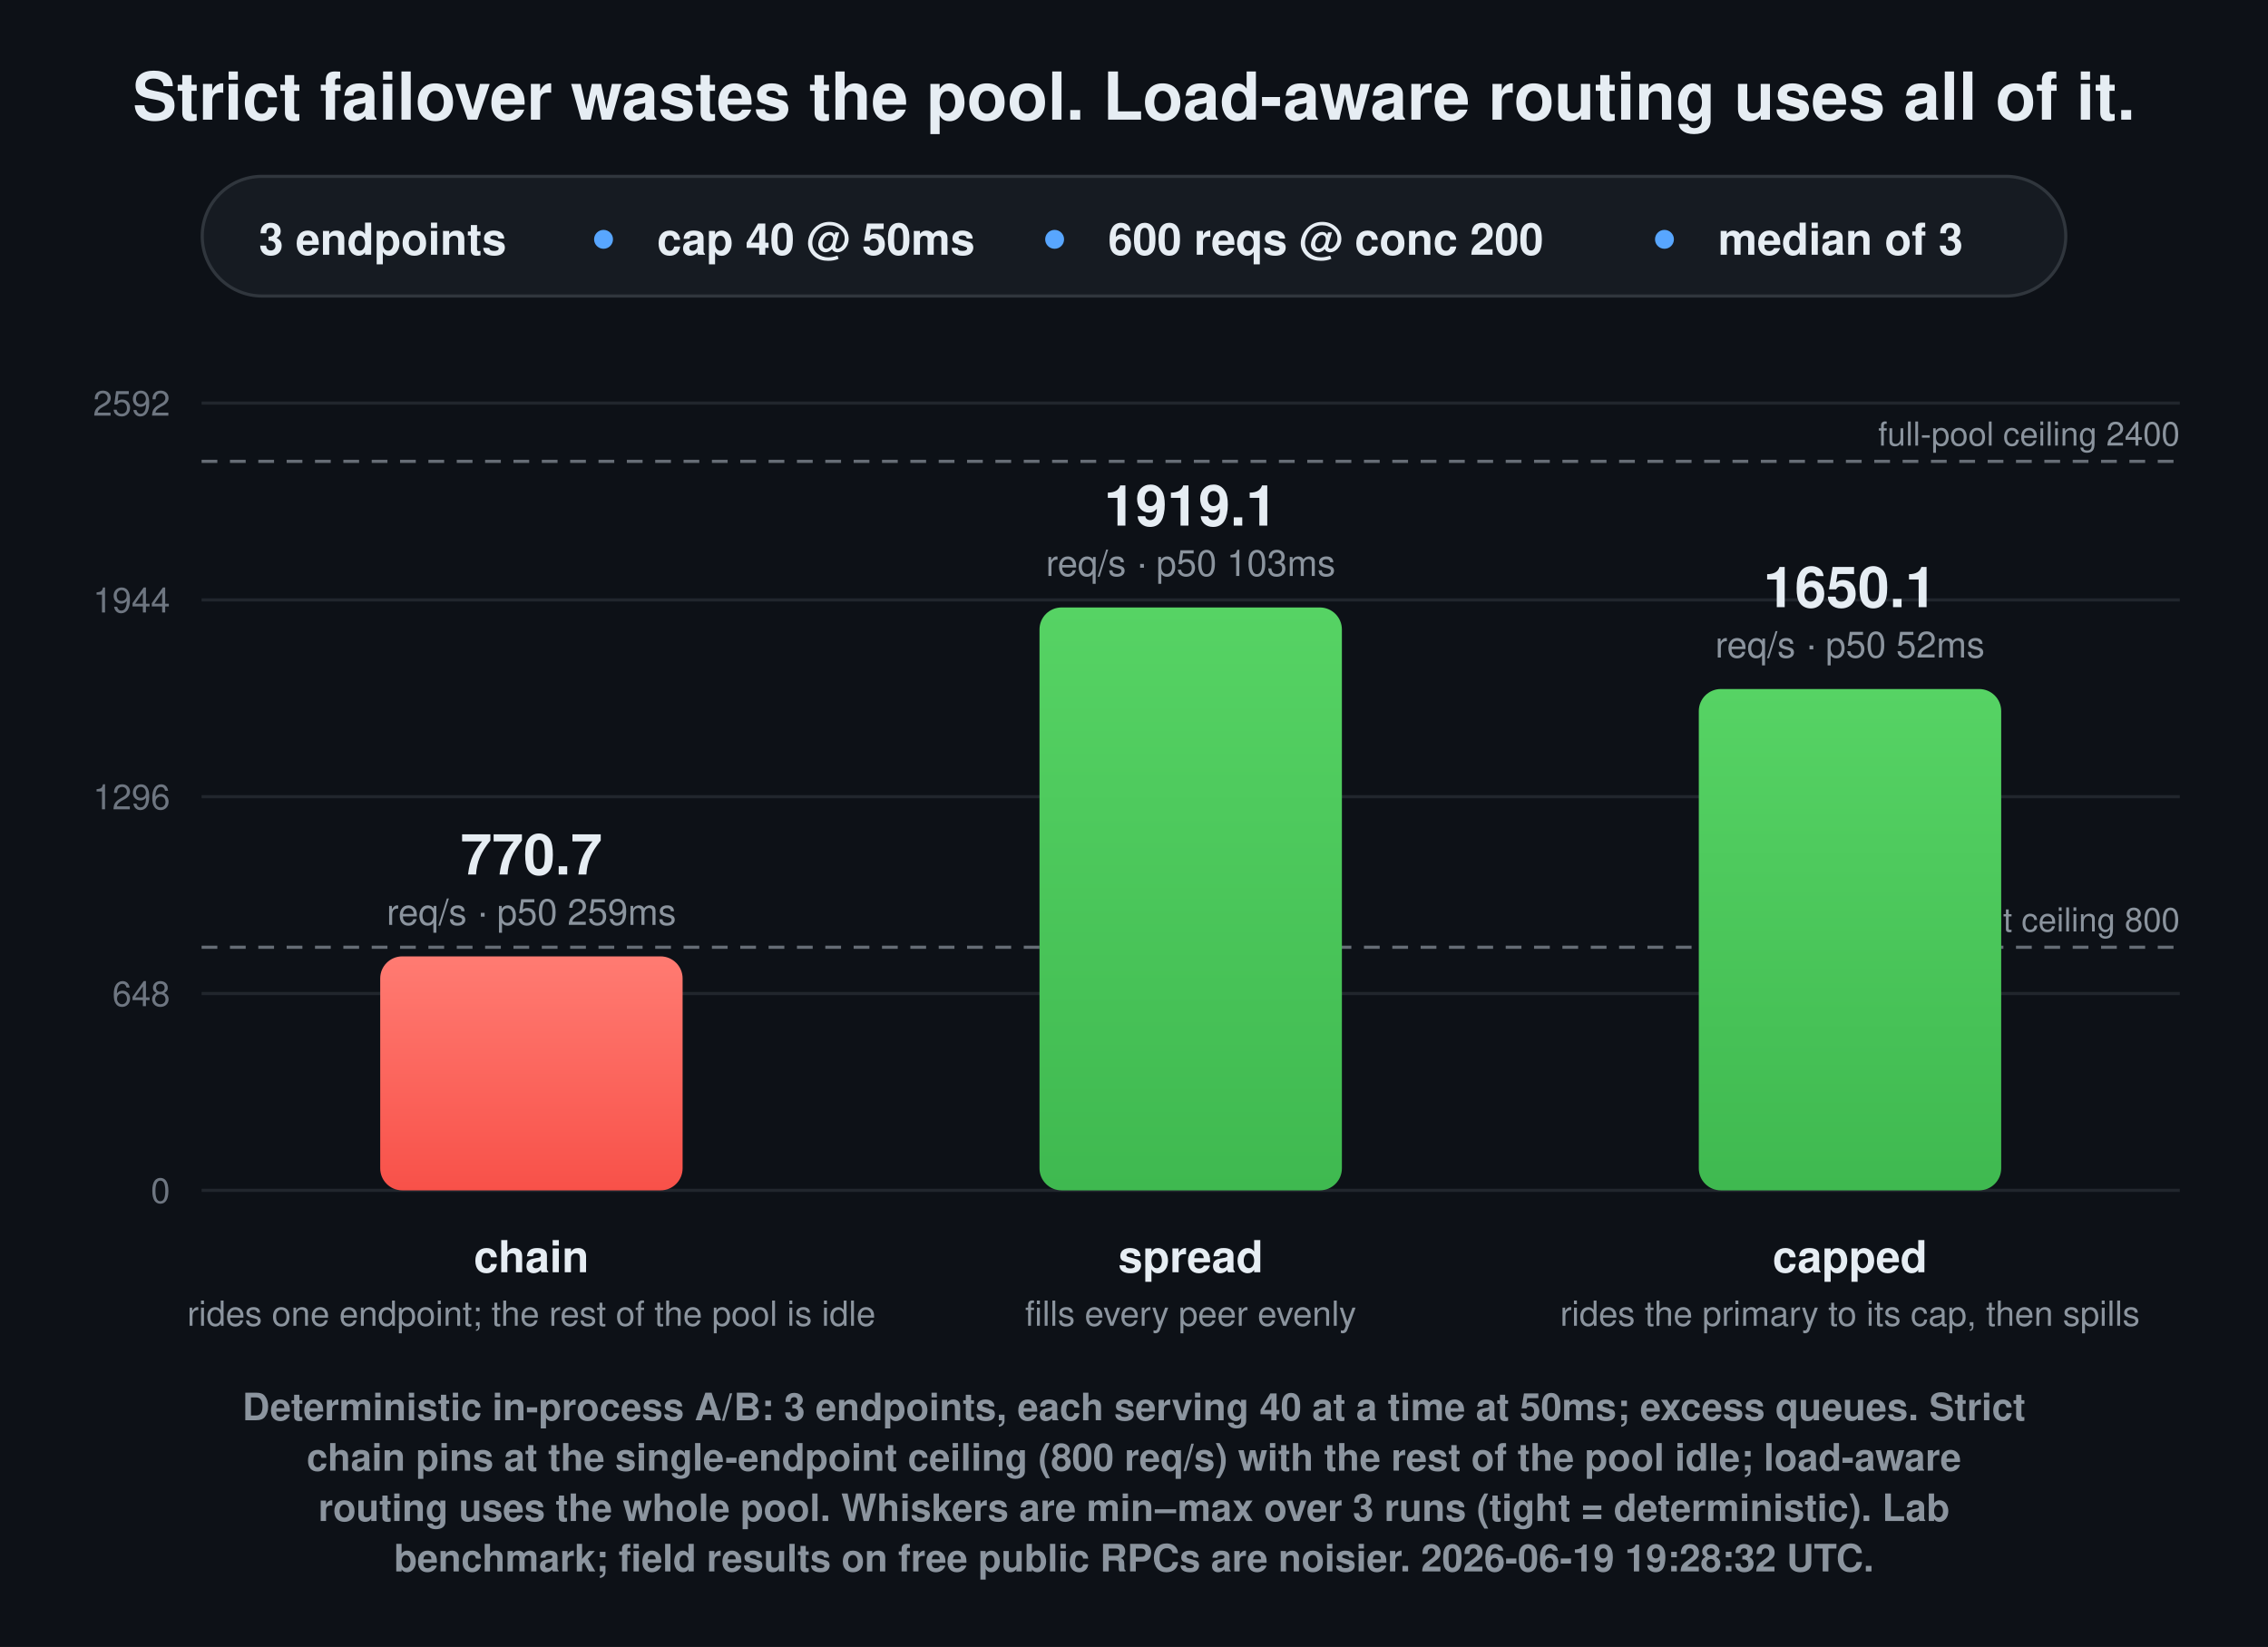
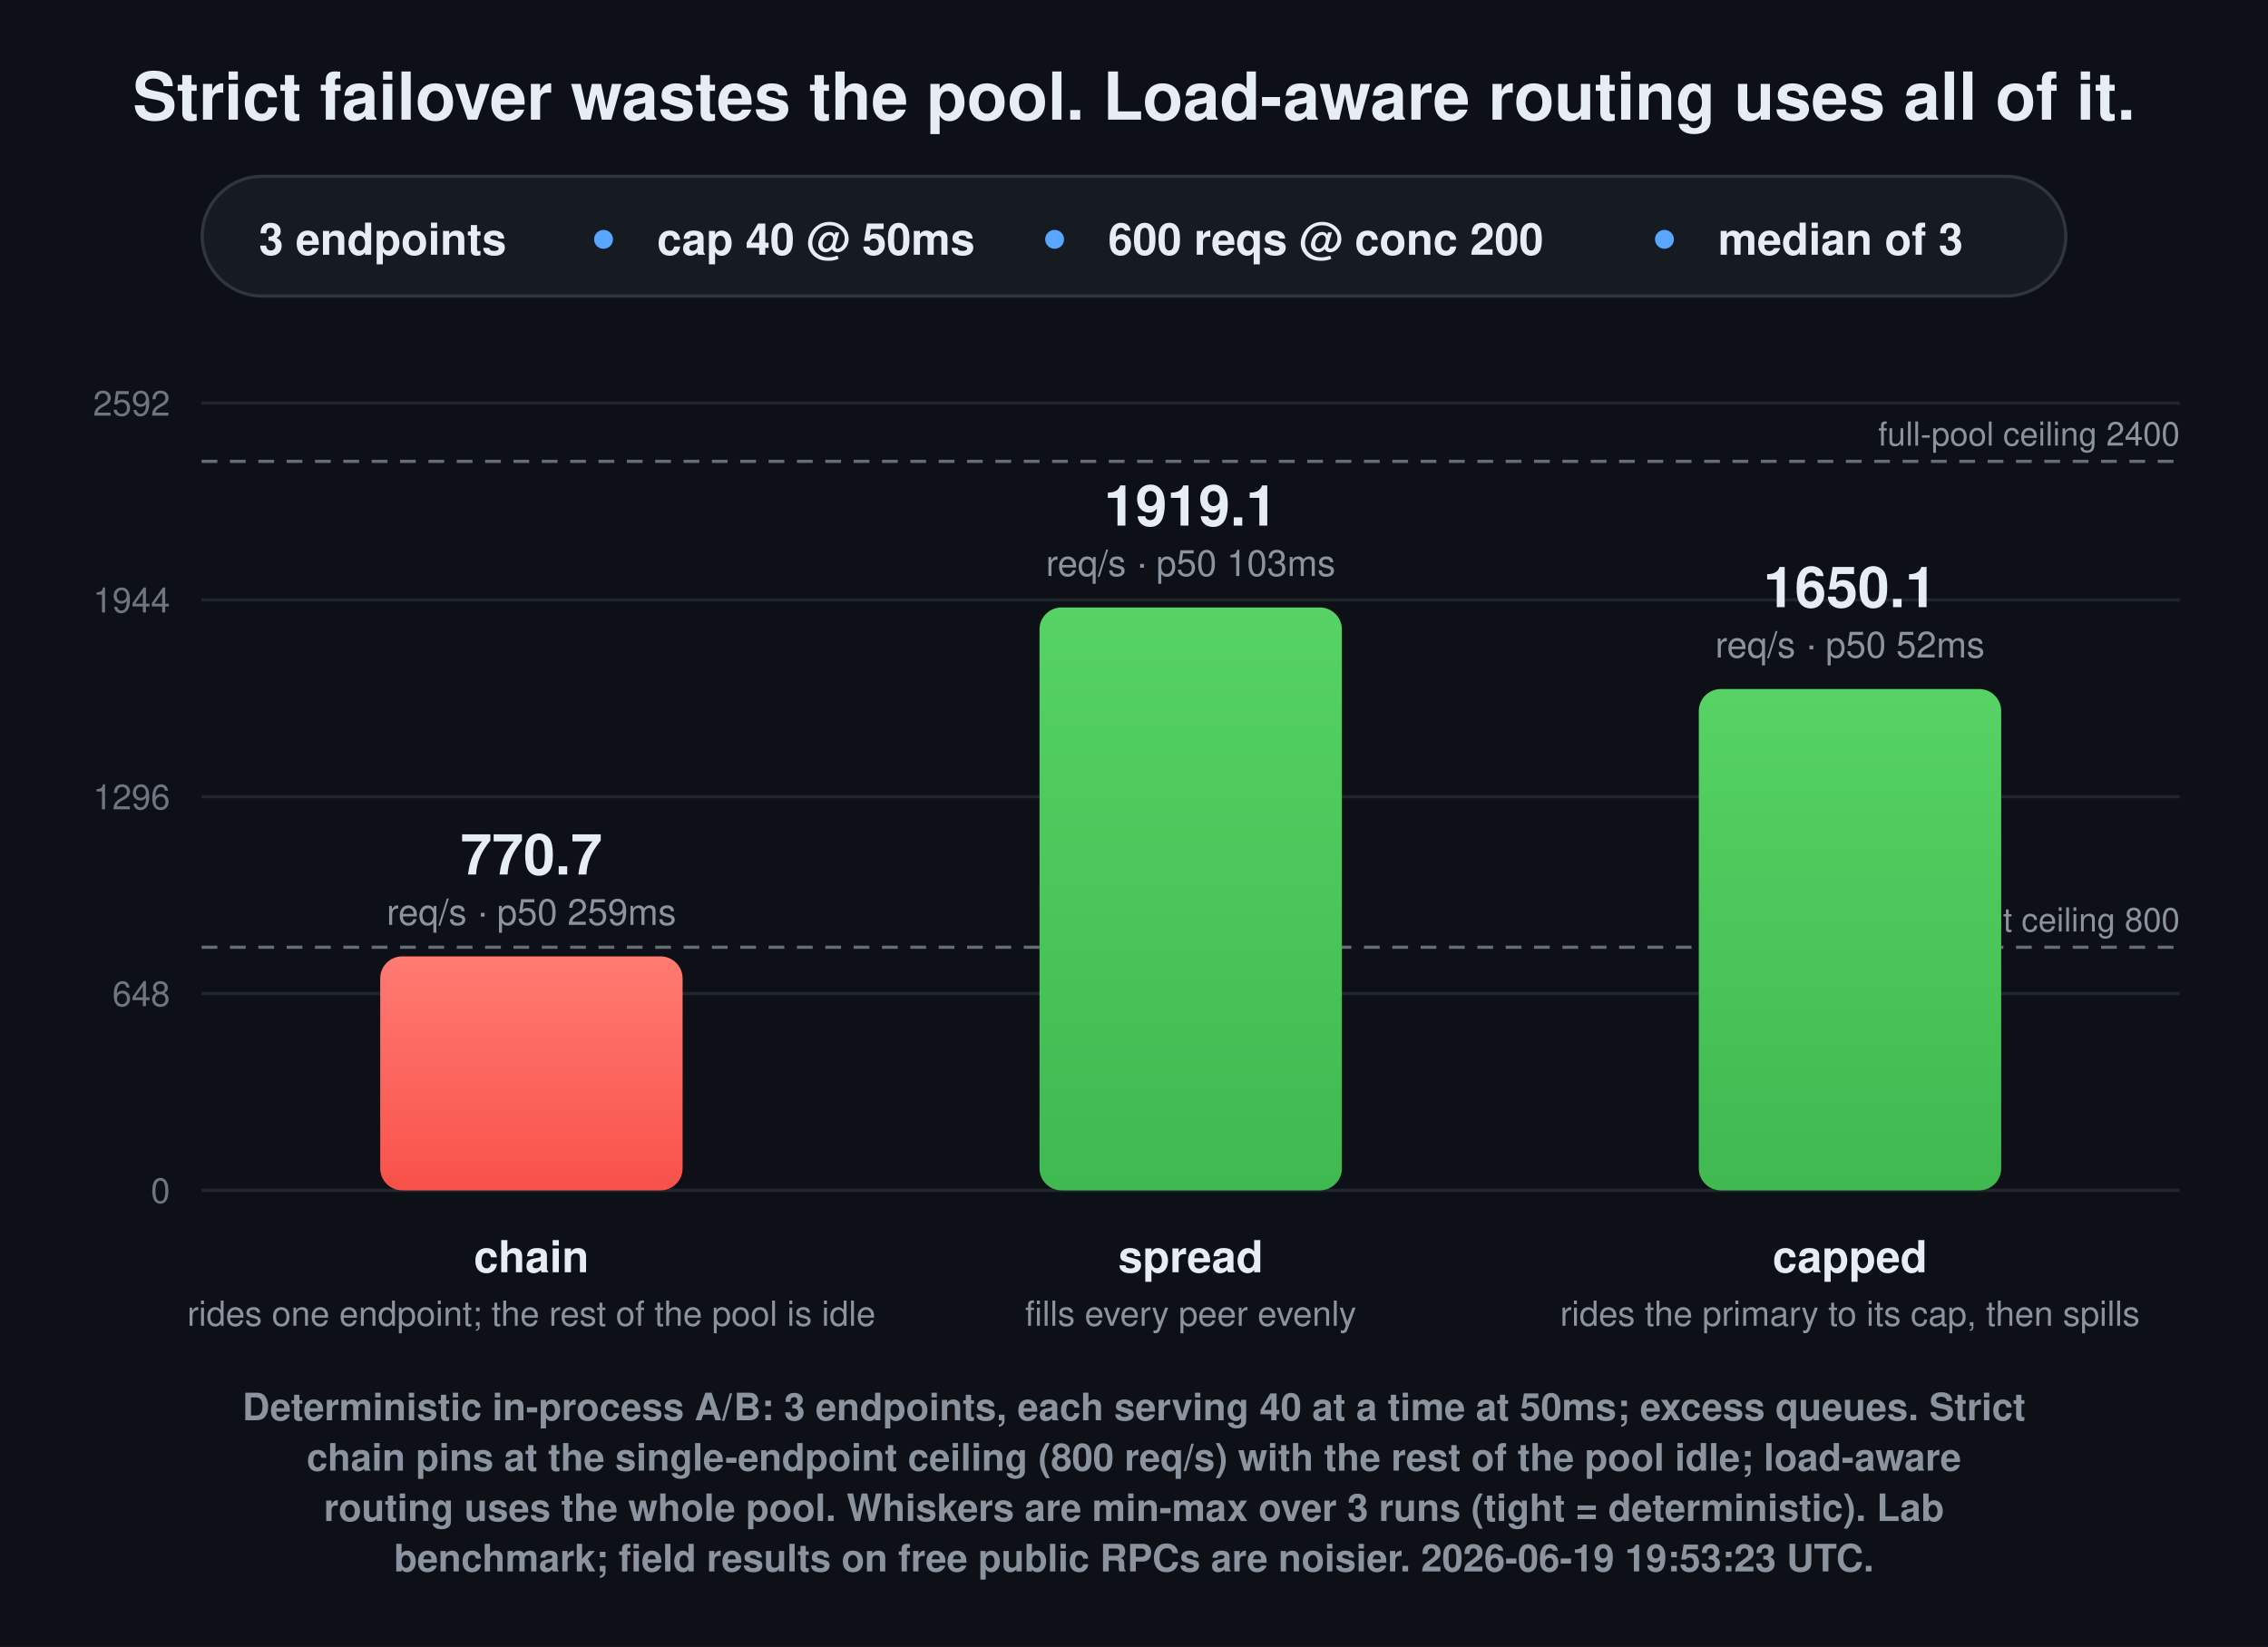
<svg xmlns="http://www.w3.org/2000/svg" width="720" height="523" viewBox="0 0 720 523" role="img" aria-label="Throughput by routing strategy: chain bottlenecks, spread and capped use the whole pool">
  <defs>
    <linearGradient id="g0" x1="0" y1="0" x2="0" y2="1">
      <stop offset="0" stop-color="#ff7b72" />
      <stop offset="1" stop-color="#f85149" />
    </linearGradient>
    <linearGradient id="g1" x1="0" y1="0" x2="0" y2="1">
      <stop offset="0" stop-color="#56d364" />
      <stop offset="1" stop-color="#3fb950" />
    </linearGradient>
    <linearGradient id="g2" x1="0" y1="0" x2="0" y2="1">
      <stop offset="0" stop-color="#56d364" />
      <stop offset="1" stop-color="#3fb950" />
    </linearGradient>
  </defs>
  <rect width="720" height="523" fill="#0d1117" />
  <text x="360" y="38" fill="#e6edf3" font-family="ui-sans-serif,system-ui,Segoe UI,Helvetica,Arial,sans-serif" font-size="21" font-weight="800" text-anchor="middle">Strict failover wastes the pool. Load-aware routing uses all of it.</text>
  <rect x="64.2" y="56" width="591.6" height="38" rx="19" fill="#161b22" stroke="#30363d" stroke-width="1" />
  <text x="82.2" y="76.0" fill="#e6edf3" font-family="ui-sans-serif,system-ui,Segoe UI,Helvetica,Arial,sans-serif" font-size="14" font-weight="700" dominant-baseline="middle">3 endpoints</text>
  <circle cx="191.6" cy="76.0" r="3" fill="#58a6ff" />
  <text x="208.6" y="76.0" fill="#e6edf3" font-family="ui-sans-serif,system-ui,Segoe UI,Helvetica,Arial,sans-serif" font-size="14" font-weight="700" dominant-baseline="middle">cap 40 @ 50ms</text>
  <circle cx="334.8" cy="76.0" r="3" fill="#58a6ff" />
  <text x="351.8" y="76.0" fill="#e6edf3" font-family="ui-sans-serif,system-ui,Segoe UI,Helvetica,Arial,sans-serif" font-size="14" font-weight="700" dominant-baseline="middle">600 reqs @ conc 200</text>
  <circle cx="528.4" cy="76.0" r="3" fill="#58a6ff" />
  <text x="545.4" y="76.0" fill="#e6edf3" font-family="ui-sans-serif,system-ui,Segoe UI,Helvetica,Arial,sans-serif" font-size="14" font-weight="700" dominant-baseline="middle">median of 3</text>
  <line x1="64" y1="378.0" x2="692.0" y2="378.0" stroke="#21262d" stroke-width="1" />
  <text x="54.0" y="382.0" fill="#6e7681" font-family="ui-sans-serif,system-ui,Segoe UI,Helvetica,Arial,sans-serif" font-size="11" text-anchor="end">0</text>
  <line x1="64" y1="315.5" x2="692.0" y2="315.5" stroke="#21262d" stroke-width="1" />
  <text x="54.0" y="319.5" fill="#6e7681" font-family="ui-sans-serif,system-ui,Segoe UI,Helvetica,Arial,sans-serif" font-size="11" text-anchor="end">648</text>
  <line x1="64" y1="253.0" x2="692.0" y2="253.0" stroke="#21262d" stroke-width="1" />
  <text x="54.0" y="257.0" fill="#6e7681" font-family="ui-sans-serif,system-ui,Segoe UI,Helvetica,Arial,sans-serif" font-size="11" text-anchor="end">1296</text>
  <line x1="64" y1="190.5" x2="692.0" y2="190.5" stroke="#21262d" stroke-width="1" />
  <text x="54.0" y="194.5" fill="#6e7681" font-family="ui-sans-serif,system-ui,Segoe UI,Helvetica,Arial,sans-serif" font-size="11" text-anchor="end">1944</text>
  <line x1="64" y1="128.0" x2="692.0" y2="128.0" stroke="#21262d" stroke-width="1" />
  <text x="54.0" y="132.0" fill="#6e7681" font-family="ui-sans-serif,system-ui,Segoe UI,Helvetica,Arial,sans-serif" font-size="11" text-anchor="end">2592</text>
  <line x1="64" y1="300.8" x2="692.0" y2="300.8" stroke="#8b949e" stroke-width="1" stroke-dasharray="5 4" opacity="0.7" />
  <text x="692.0" y="295.8" fill="#8b949e" font-family="ui-sans-serif,system-ui,Segoe UI,Helvetica,Arial,sans-serif" font-size="10.5" text-anchor="end">1-endpoint ceiling 800</text>
  <line x1="64" y1="146.5" x2="692.0" y2="146.5" stroke="#8b949e" stroke-width="1" stroke-dasharray="5 4" opacity="0.7" />
  <text x="692.0" y="141.5" fill="#8b949e" font-family="ui-sans-serif,system-ui,Segoe UI,Helvetica,Arial,sans-serif" font-size="10.5" text-anchor="end">full-pool ceiling 2400</text>
  <rect x="120.7" y="303.7" width="96.0" height="74.3" rx="7" fill="url(#g0)" />
  <text x="168.7" y="277.7" fill="#e6edf3" font-family="ui-sans-serif,system-ui,Segoe UI,Helvetica,Arial,sans-serif" font-size="18" font-weight="800" text-anchor="middle">770.7</text>
  <text x="168.7" y="293.7" fill="#8b949e" font-family="ui-sans-serif,system-ui,Segoe UI,Helvetica,Arial,sans-serif" font-size="11.5" text-anchor="middle">req/s · p50 259ms</text>
  <text x="168.7" y="404" fill="#e6edf3" font-family="ui-sans-serif,system-ui,Segoe UI,Helvetica,Arial,sans-serif" font-size="14" font-weight="700" text-anchor="middle">chain</text>
  <text x="168.7" y="421" fill="#8b949e" font-family="ui-sans-serif,system-ui,Segoe UI,Helvetica,Arial,sans-serif" font-size="11" text-anchor="middle">rides one endpoint; the rest of the pool is idle</text>
  <rect x="330.0" y="192.9" width="96.0" height="185.1" rx="7" fill="url(#g1)" />
  <text x="378.0" y="166.9" fill="#e6edf3" font-family="ui-sans-serif,system-ui,Segoe UI,Helvetica,Arial,sans-serif" font-size="18" font-weight="800" text-anchor="middle">1919.1</text>
  <text x="378.0" y="182.9" fill="#8b949e" font-family="ui-sans-serif,system-ui,Segoe UI,Helvetica,Arial,sans-serif" font-size="11.5" text-anchor="middle">req/s · p50 103ms</text>
  <text x="378.0" y="404" fill="#e6edf3" font-family="ui-sans-serif,system-ui,Segoe UI,Helvetica,Arial,sans-serif" font-size="14" font-weight="700" text-anchor="middle">spread</text>
  <text x="378.0" y="421" fill="#8b949e" font-family="ui-sans-serif,system-ui,Segoe UI,Helvetica,Arial,sans-serif" font-size="11" text-anchor="middle">fills every peer evenly</text>
  <rect x="539.3" y="218.8" width="96.0" height="159.2" rx="7" fill="url(#g2)" />
  <text x="587.3" y="192.8" fill="#e6edf3" font-family="ui-sans-serif,system-ui,Segoe UI,Helvetica,Arial,sans-serif" font-size="18" font-weight="800" text-anchor="middle">1650.1</text>
  <text x="587.3" y="208.8" fill="#8b949e" font-family="ui-sans-serif,system-ui,Segoe UI,Helvetica,Arial,sans-serif" font-size="11.5" text-anchor="middle">req/s · p50 52ms</text>
  <text x="587.3" y="404" fill="#e6edf3" font-family="ui-sans-serif,system-ui,Segoe UI,Helvetica,Arial,sans-serif" font-size="14" font-weight="700" text-anchor="middle">capped</text>
  <text x="587.3" y="421" fill="#8b949e" font-family="ui-sans-serif,system-ui,Segoe UI,Helvetica,Arial,sans-serif" font-size="11" text-anchor="middle">rides the primary to its cap, then spills</text>
  <text x="360.0" y="451.0" fill="#8b949e" font-family="ui-sans-serif,system-ui,Segoe UI,Helvetica,Arial,sans-serif" font-size="12" font-weight="600" text-anchor="middle">Deterministic in-process A/B: 3 endpoints, each serving 40 at a time at 50ms; excess queues. Strict</text>
  <text x="360.0" y="467.0" fill="#8b949e" font-family="ui-sans-serif,system-ui,Segoe UI,Helvetica,Arial,sans-serif" font-size="12" font-weight="600" text-anchor="middle">chain pins at the single-endpoint ceiling (800 req/s) with the rest of the pool idle; load-aware</text>
-   <text x="360.0" y="483.0" fill="#8b949e" font-family="ui-sans-serif,system-ui,Segoe UI,Helvetica,Arial,sans-serif" font-size="12" font-weight="600" text-anchor="middle">routing uses the whole pool. Whiskers are min–max over 3 runs (tight = deterministic). Lab</text>
-   <text x="360.0" y="499.0" fill="#8b949e" font-family="ui-sans-serif,system-ui,Segoe UI,Helvetica,Arial,sans-serif" font-size="12" font-weight="600" text-anchor="middle">benchmark; field results on free public RPCs are noisier. 2026-06-19 19:28:32 UTC.</text>
+   <text x="360.0" y="483.0" fill="#8b949e" font-family="ui-sans-serif,system-ui,Segoe UI,Helvetica,Arial,sans-serif" font-size="12" font-weight="600" text-anchor="middle">routing uses the whole pool. Whiskers are min-max over 3 runs (tight = deterministic). Lab</text>
+   <text x="360.0" y="499.0" fill="#8b949e" font-family="ui-sans-serif,system-ui,Segoe UI,Helvetica,Arial,sans-serif" font-size="12" font-weight="600" text-anchor="middle">benchmark; field results on free public RPCs are noisier. 2026-06-19 19:53:23 UTC.</text>
</svg>
